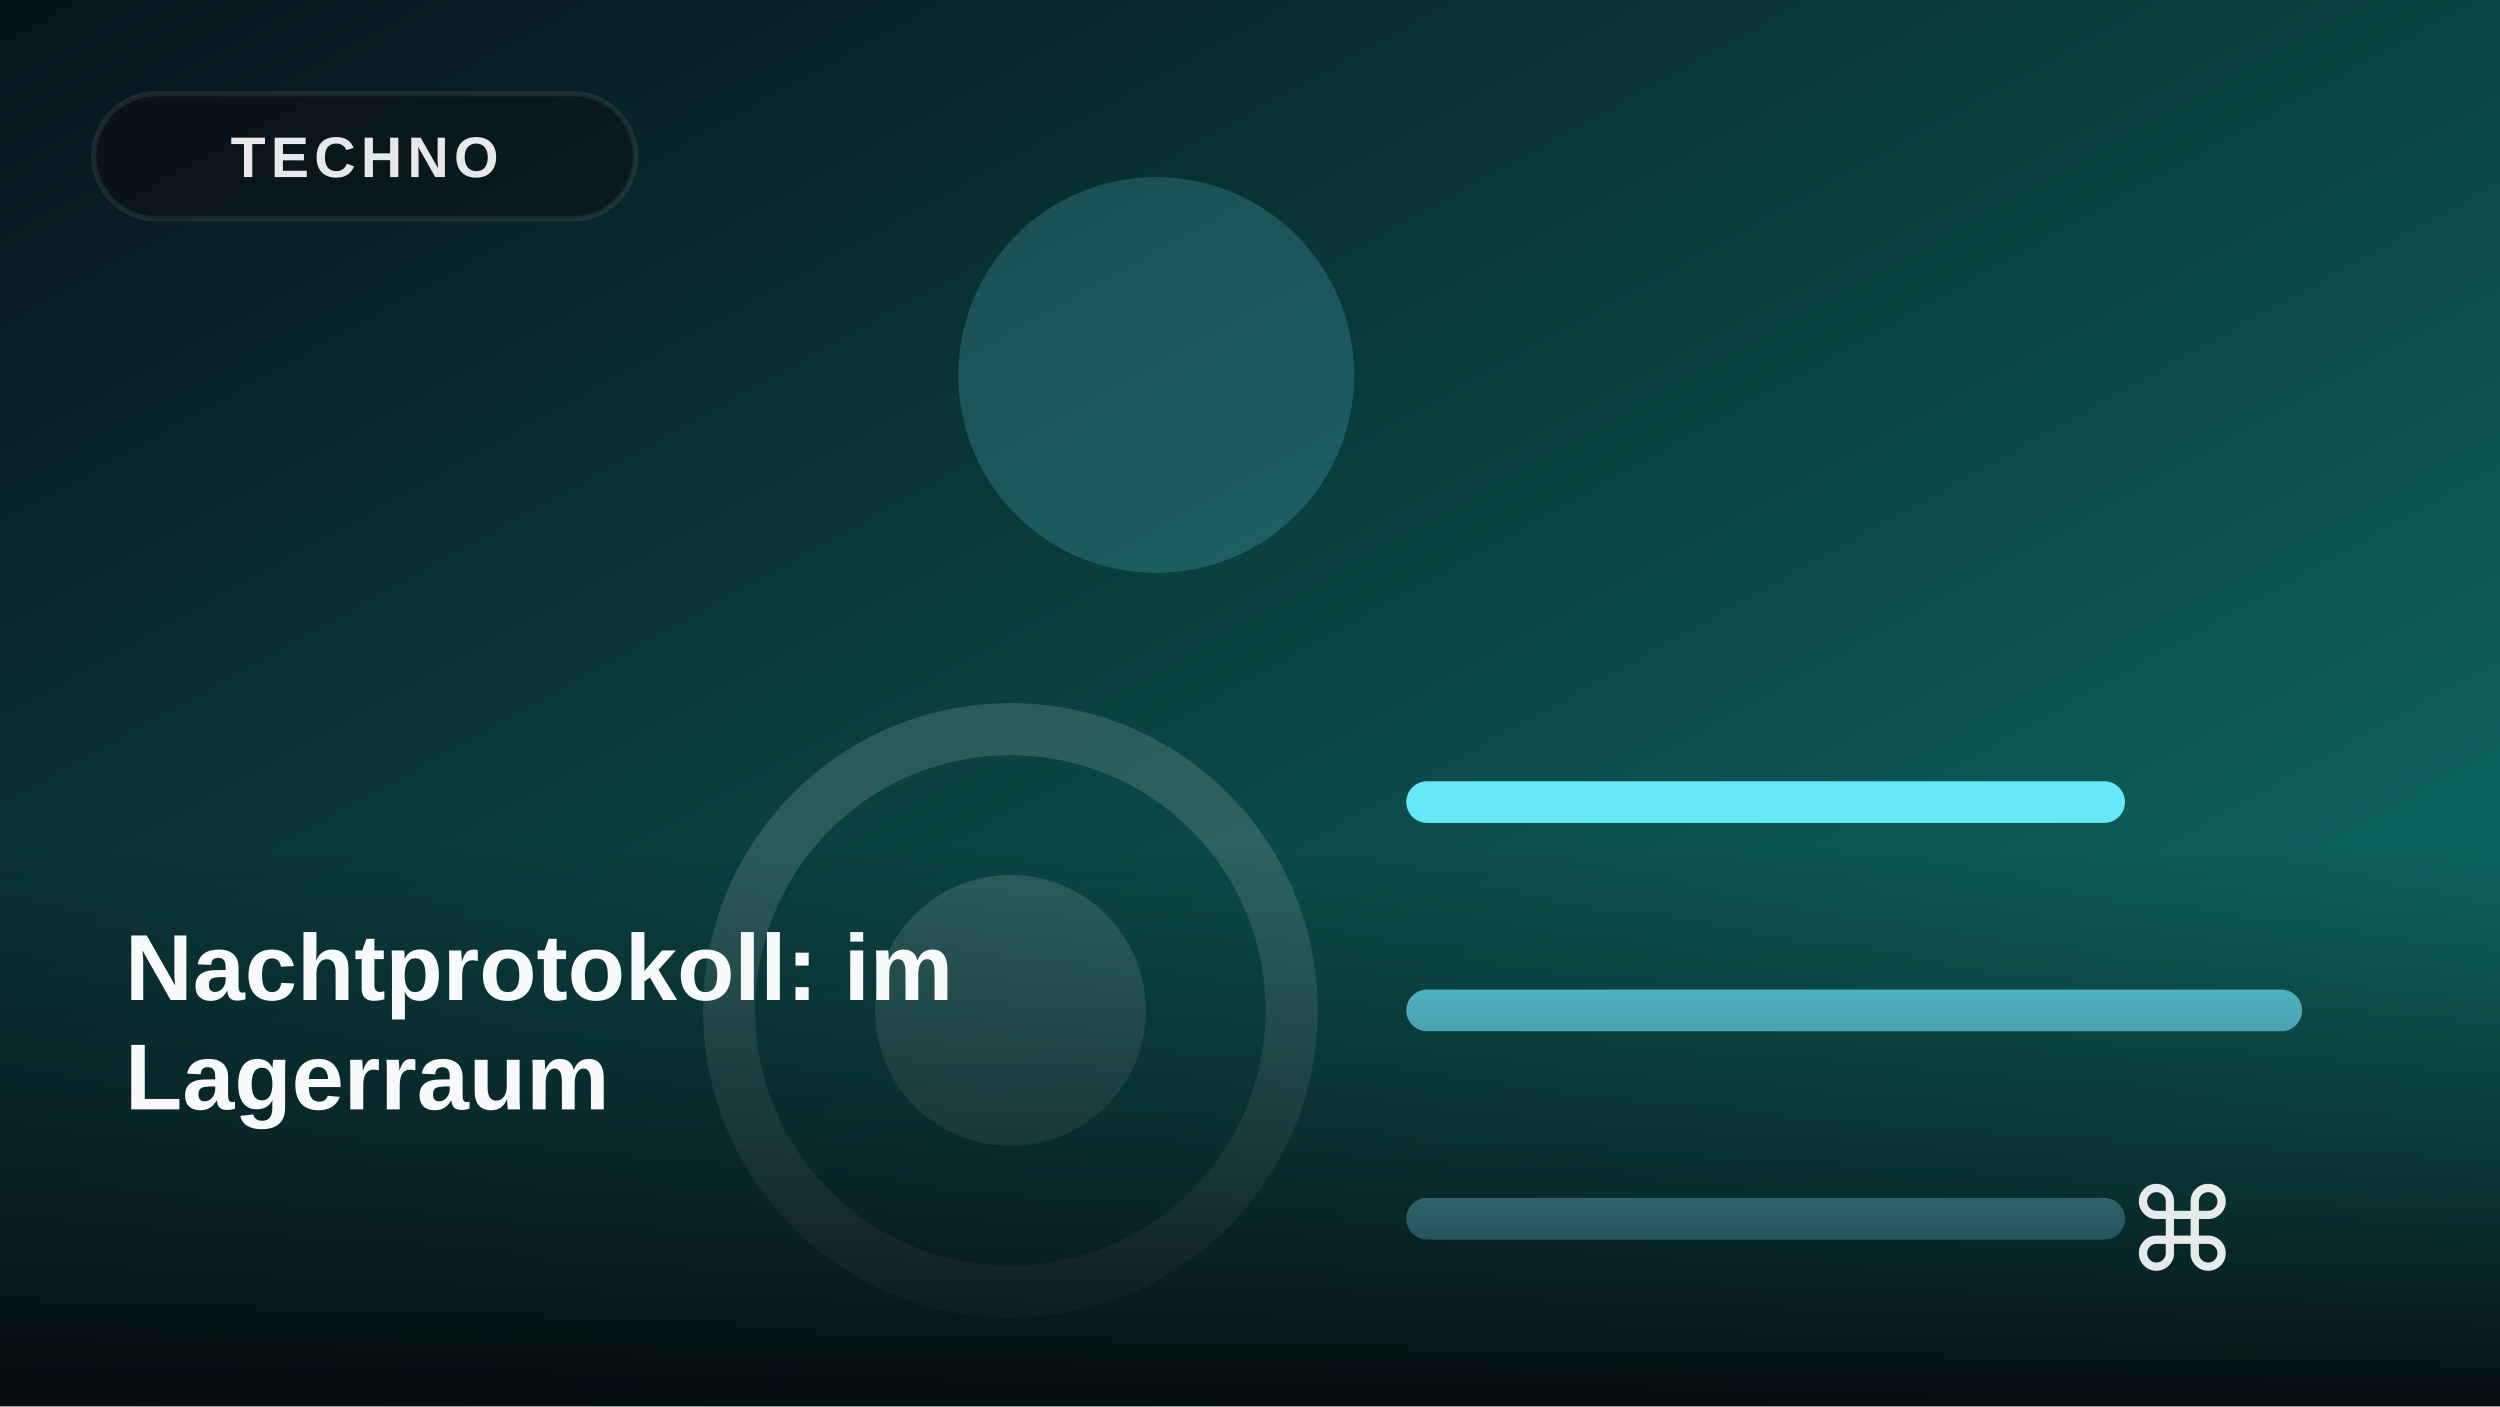
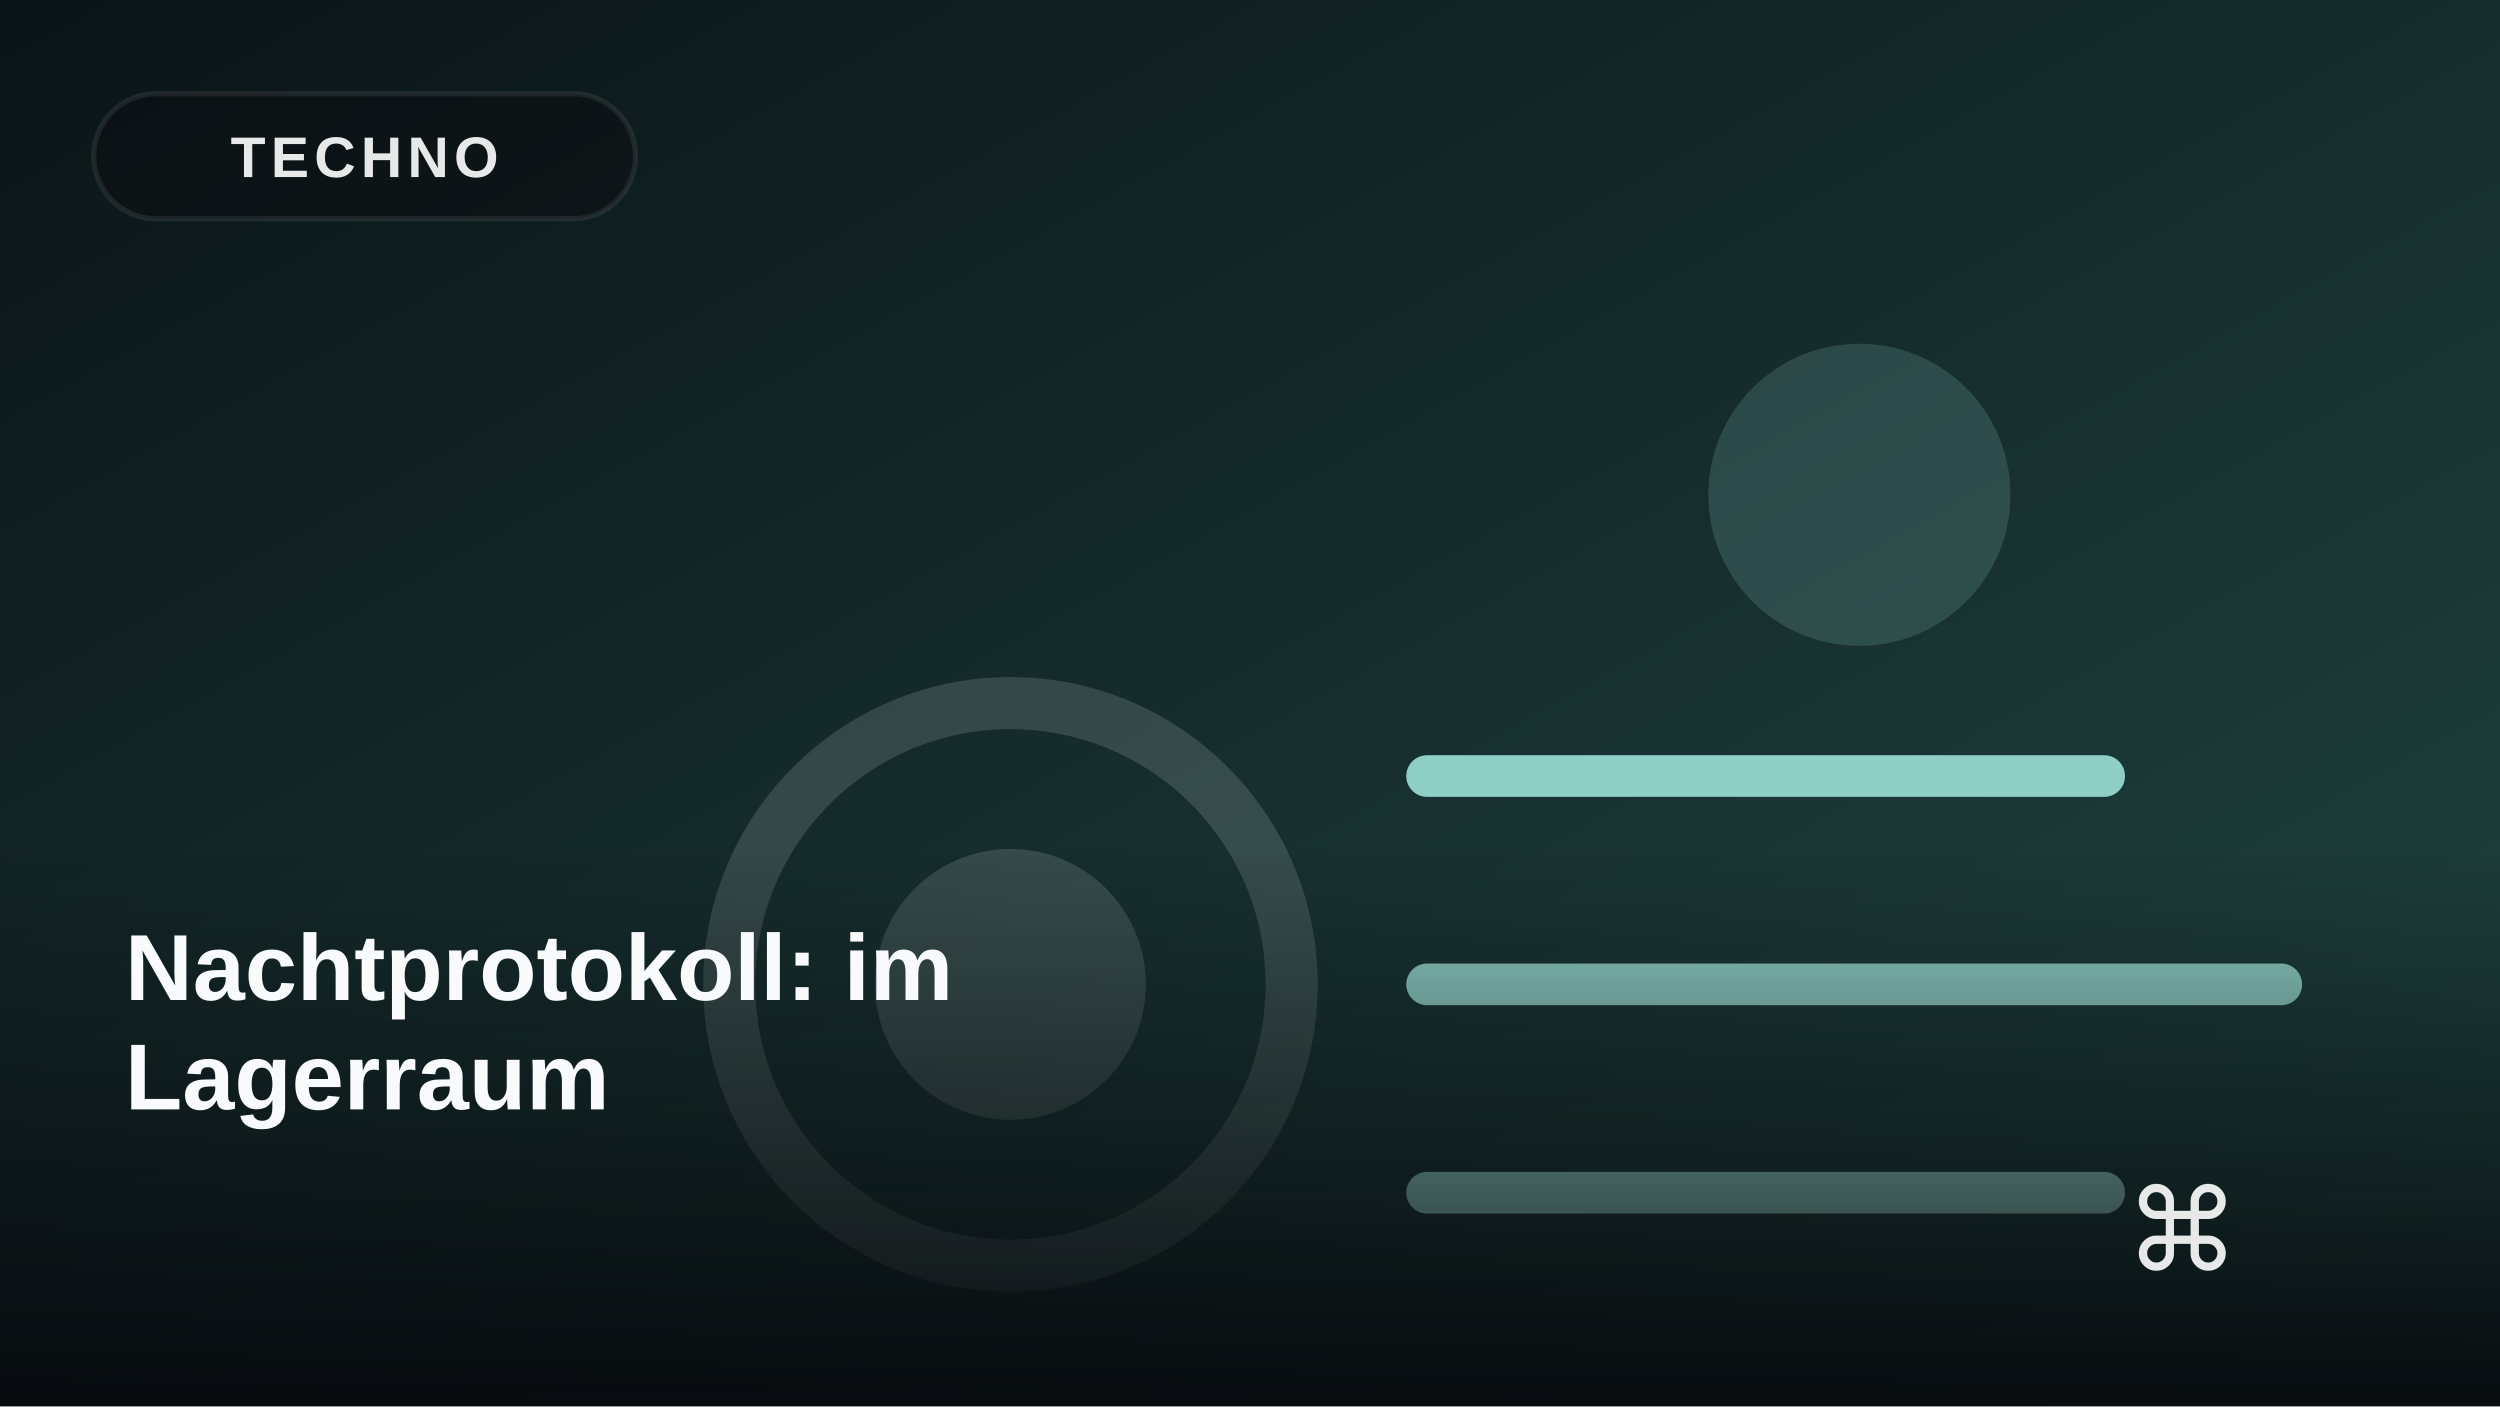
<svg xmlns="http://www.w3.org/2000/svg" viewBox="0 0 480 270" preserveAspectRatio="xMidYMid slice">
  <defs>
    <linearGradient id="bg-61" x1="0" y1="0" x2="1" y2="1">
-       <stop offset="0%" stop-color="#07131b" />
-       <stop offset="100%" stop-color="#0f766e" />
+       <stop offset="0%" stop-color="#0b1418" />
+       <stop offset="100%" stop-color="#214642" />
    </linearGradient>
    <linearGradient id="panel-61" x1="0" y1="1" x2="0" y2="0">
      <stop offset="0%" stop-color="rgba(6,8,12,0.94)" />
      <stop offset="100%" stop-color="rgba(6,8,12,0.02)" />
    </linearGradient>
  </defs>
  <rect width="480" height="270" fill="url(#bg-61)" />
-   <circle cx="222" cy="72" r="38" fill="#67e8f9" opacity="0.18" />
-   <circle cx="194" cy="194" r="54" fill="none" stroke="rgba(255,255,255,0.14)" stroke-width="10" />
-   <circle cx="194" cy="194" r="26" fill="rgba(255,255,255,0.14)" />
-   <path d="M274 154H404M274 194H438M274 234H404" fill="none" stroke="#67e8f9" stroke-width="8" stroke-linecap="round" />
+   <circle cx="357" cy="95" r="29" fill="#8fcfc5" opacity="0.18" />
+   <circle cx="194" cy="189" r="54" fill="none" stroke="rgba(255,255,255,0.14)" stroke-width="10" />
+   <circle cx="194" cy="189" r="26" fill="rgba(255,255,255,0.14)" />
+   <path d="M274 149H404M274 189H438M274 229H404" fill="none" stroke="#8fcfc5" stroke-width="8" stroke-linecap="round" />
  <rect y="164" width="480" height="106" fill="url(#panel-61)" />
  <rect x="18" y="18" width="104" height="24" rx="12" fill="rgba(10,10,12,0.42)" stroke="rgba(255,255,255,0.08)" />
  <text x="70" y="34" fill="rgba(255,255,255,0.9)" font-family="Arial, sans-serif" font-size="11" font-weight="700" text-anchor="middle" letter-spacing="1">TECHNO</text>
  <text x="24" y="192" fill="#f8fafc" fill-opacity="1" font-family="Arial, sans-serif" font-size="18" font-weight="800">
    <tspan x="24" dy="0">Nachtprotokoll: im</tspan>
    <tspan x="24" dy="21">Lagerraum</tspan>
  </text>
  <text x="430" y="244" fill="rgba(255,255,255,0.9)" font-family="Arial, sans-serif" font-size="22" text-anchor="end">⌘</text>
</svg>
